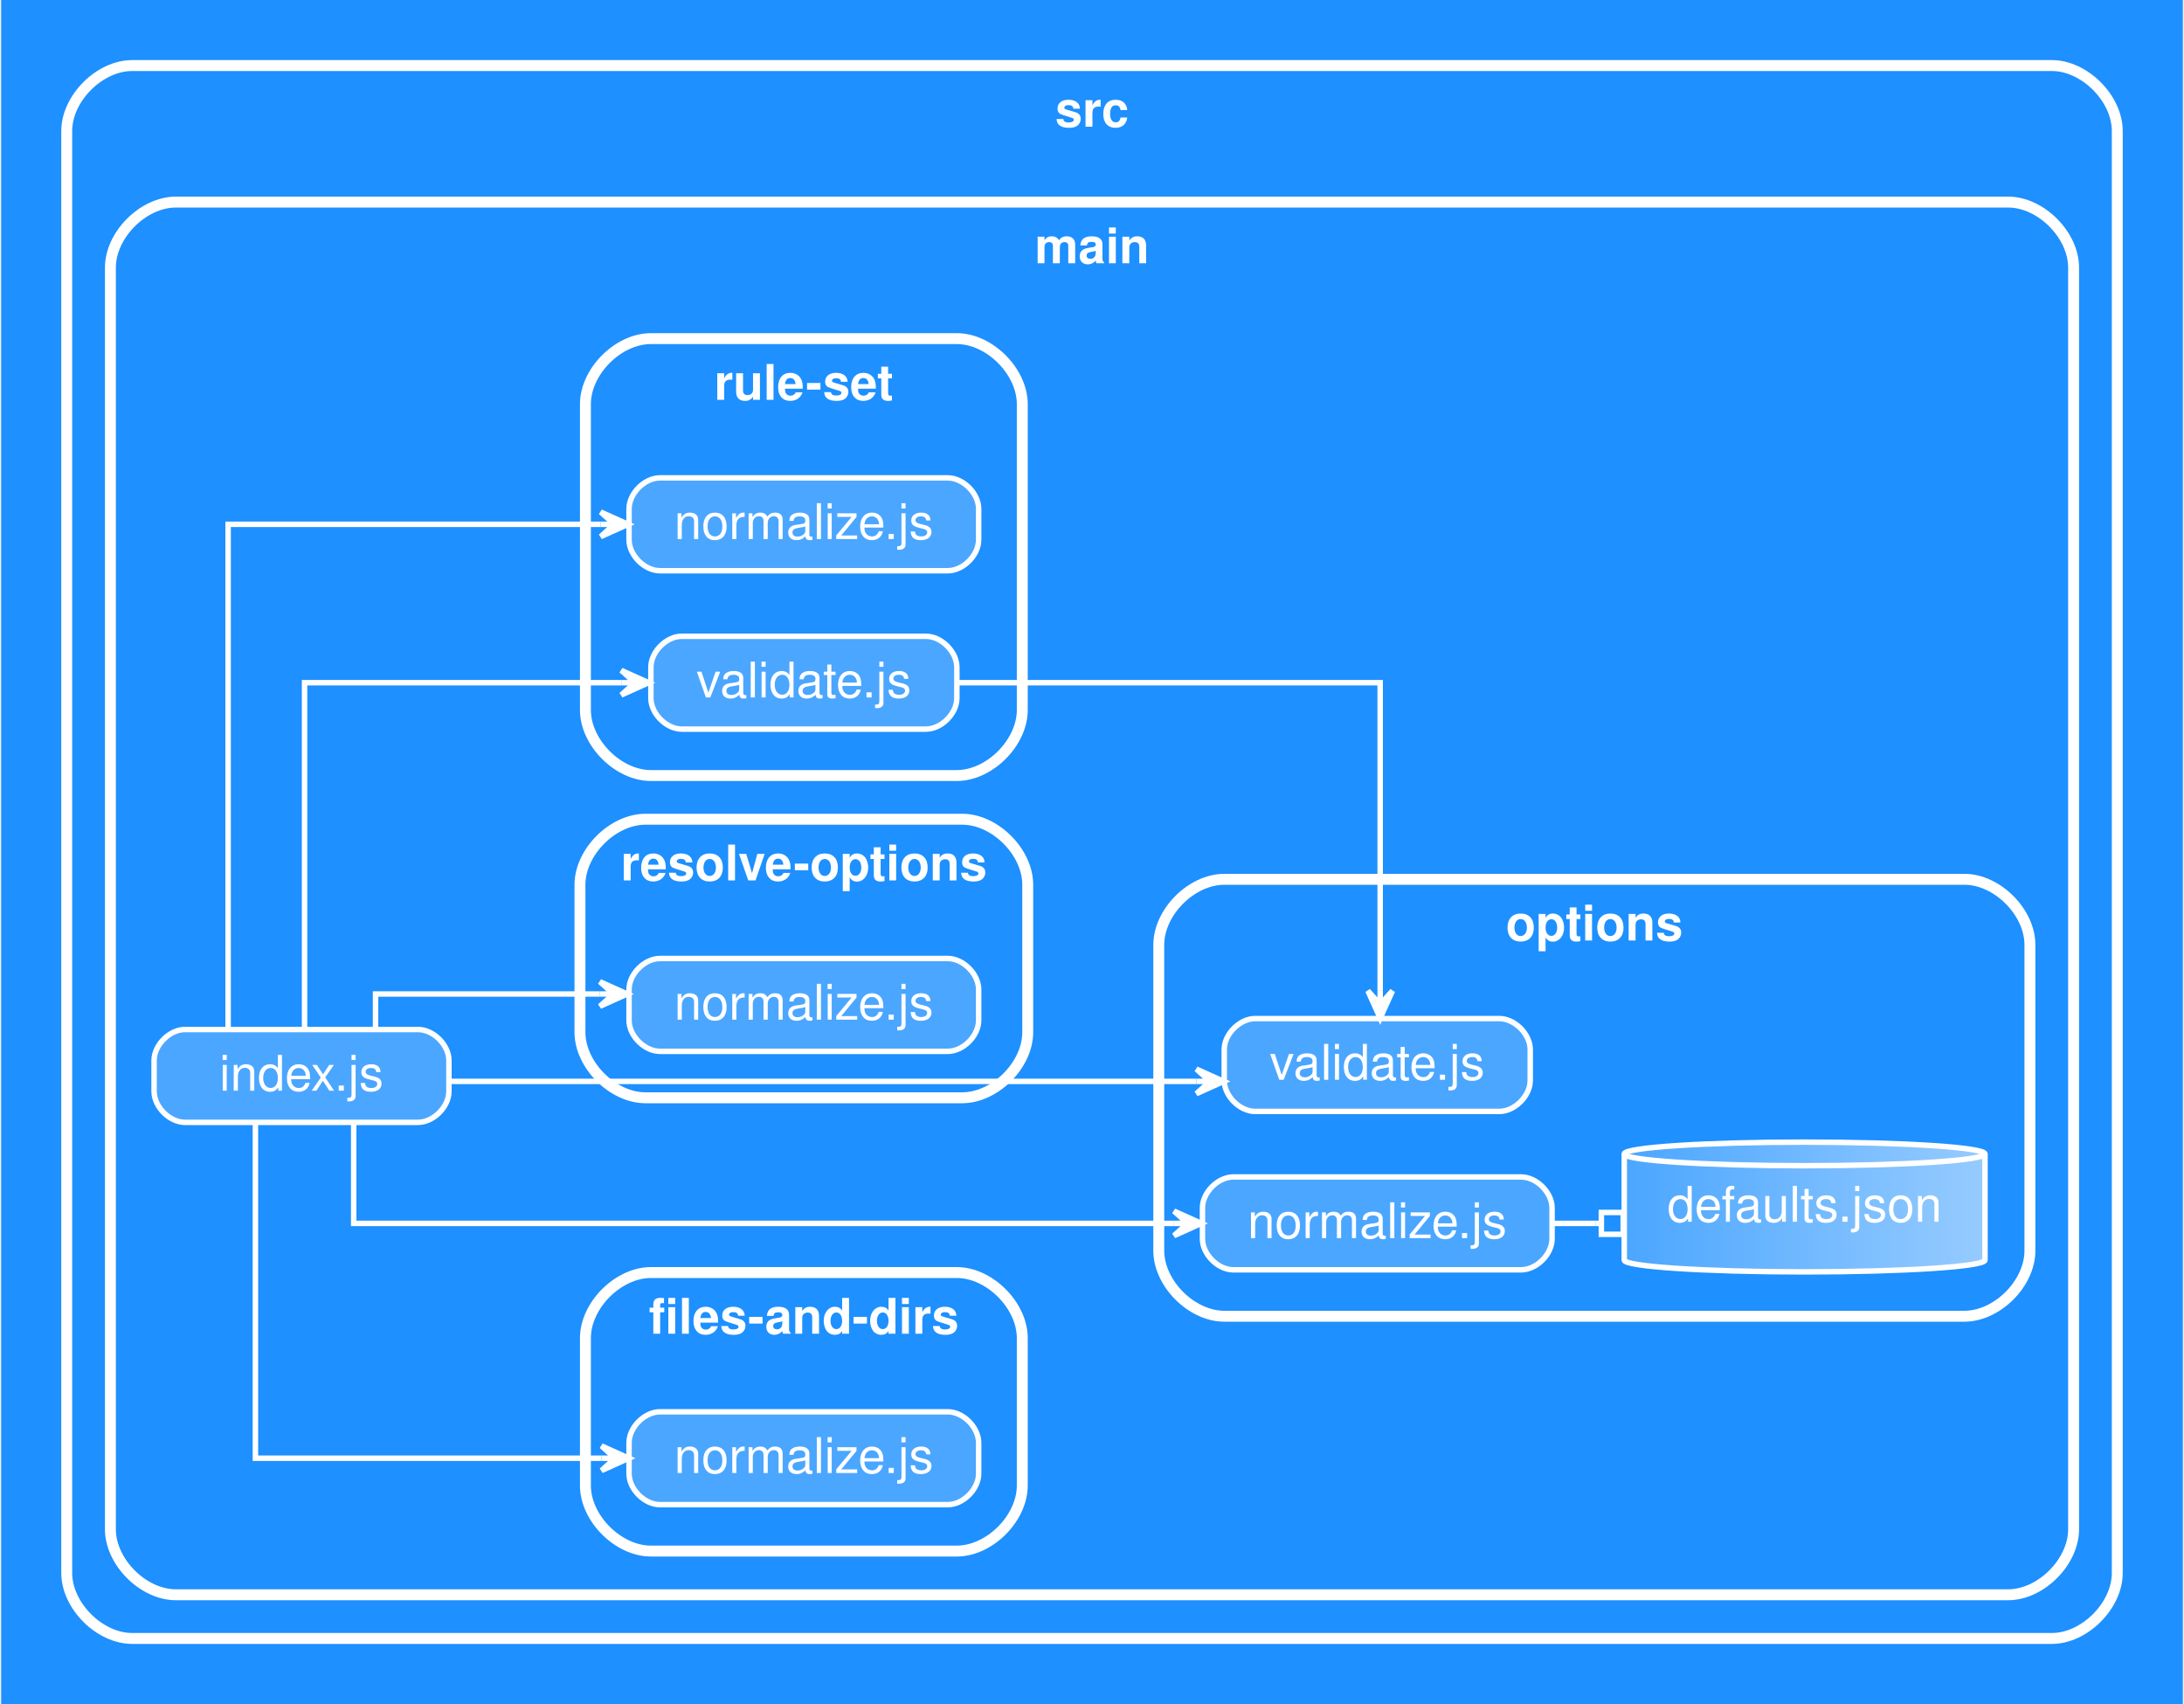
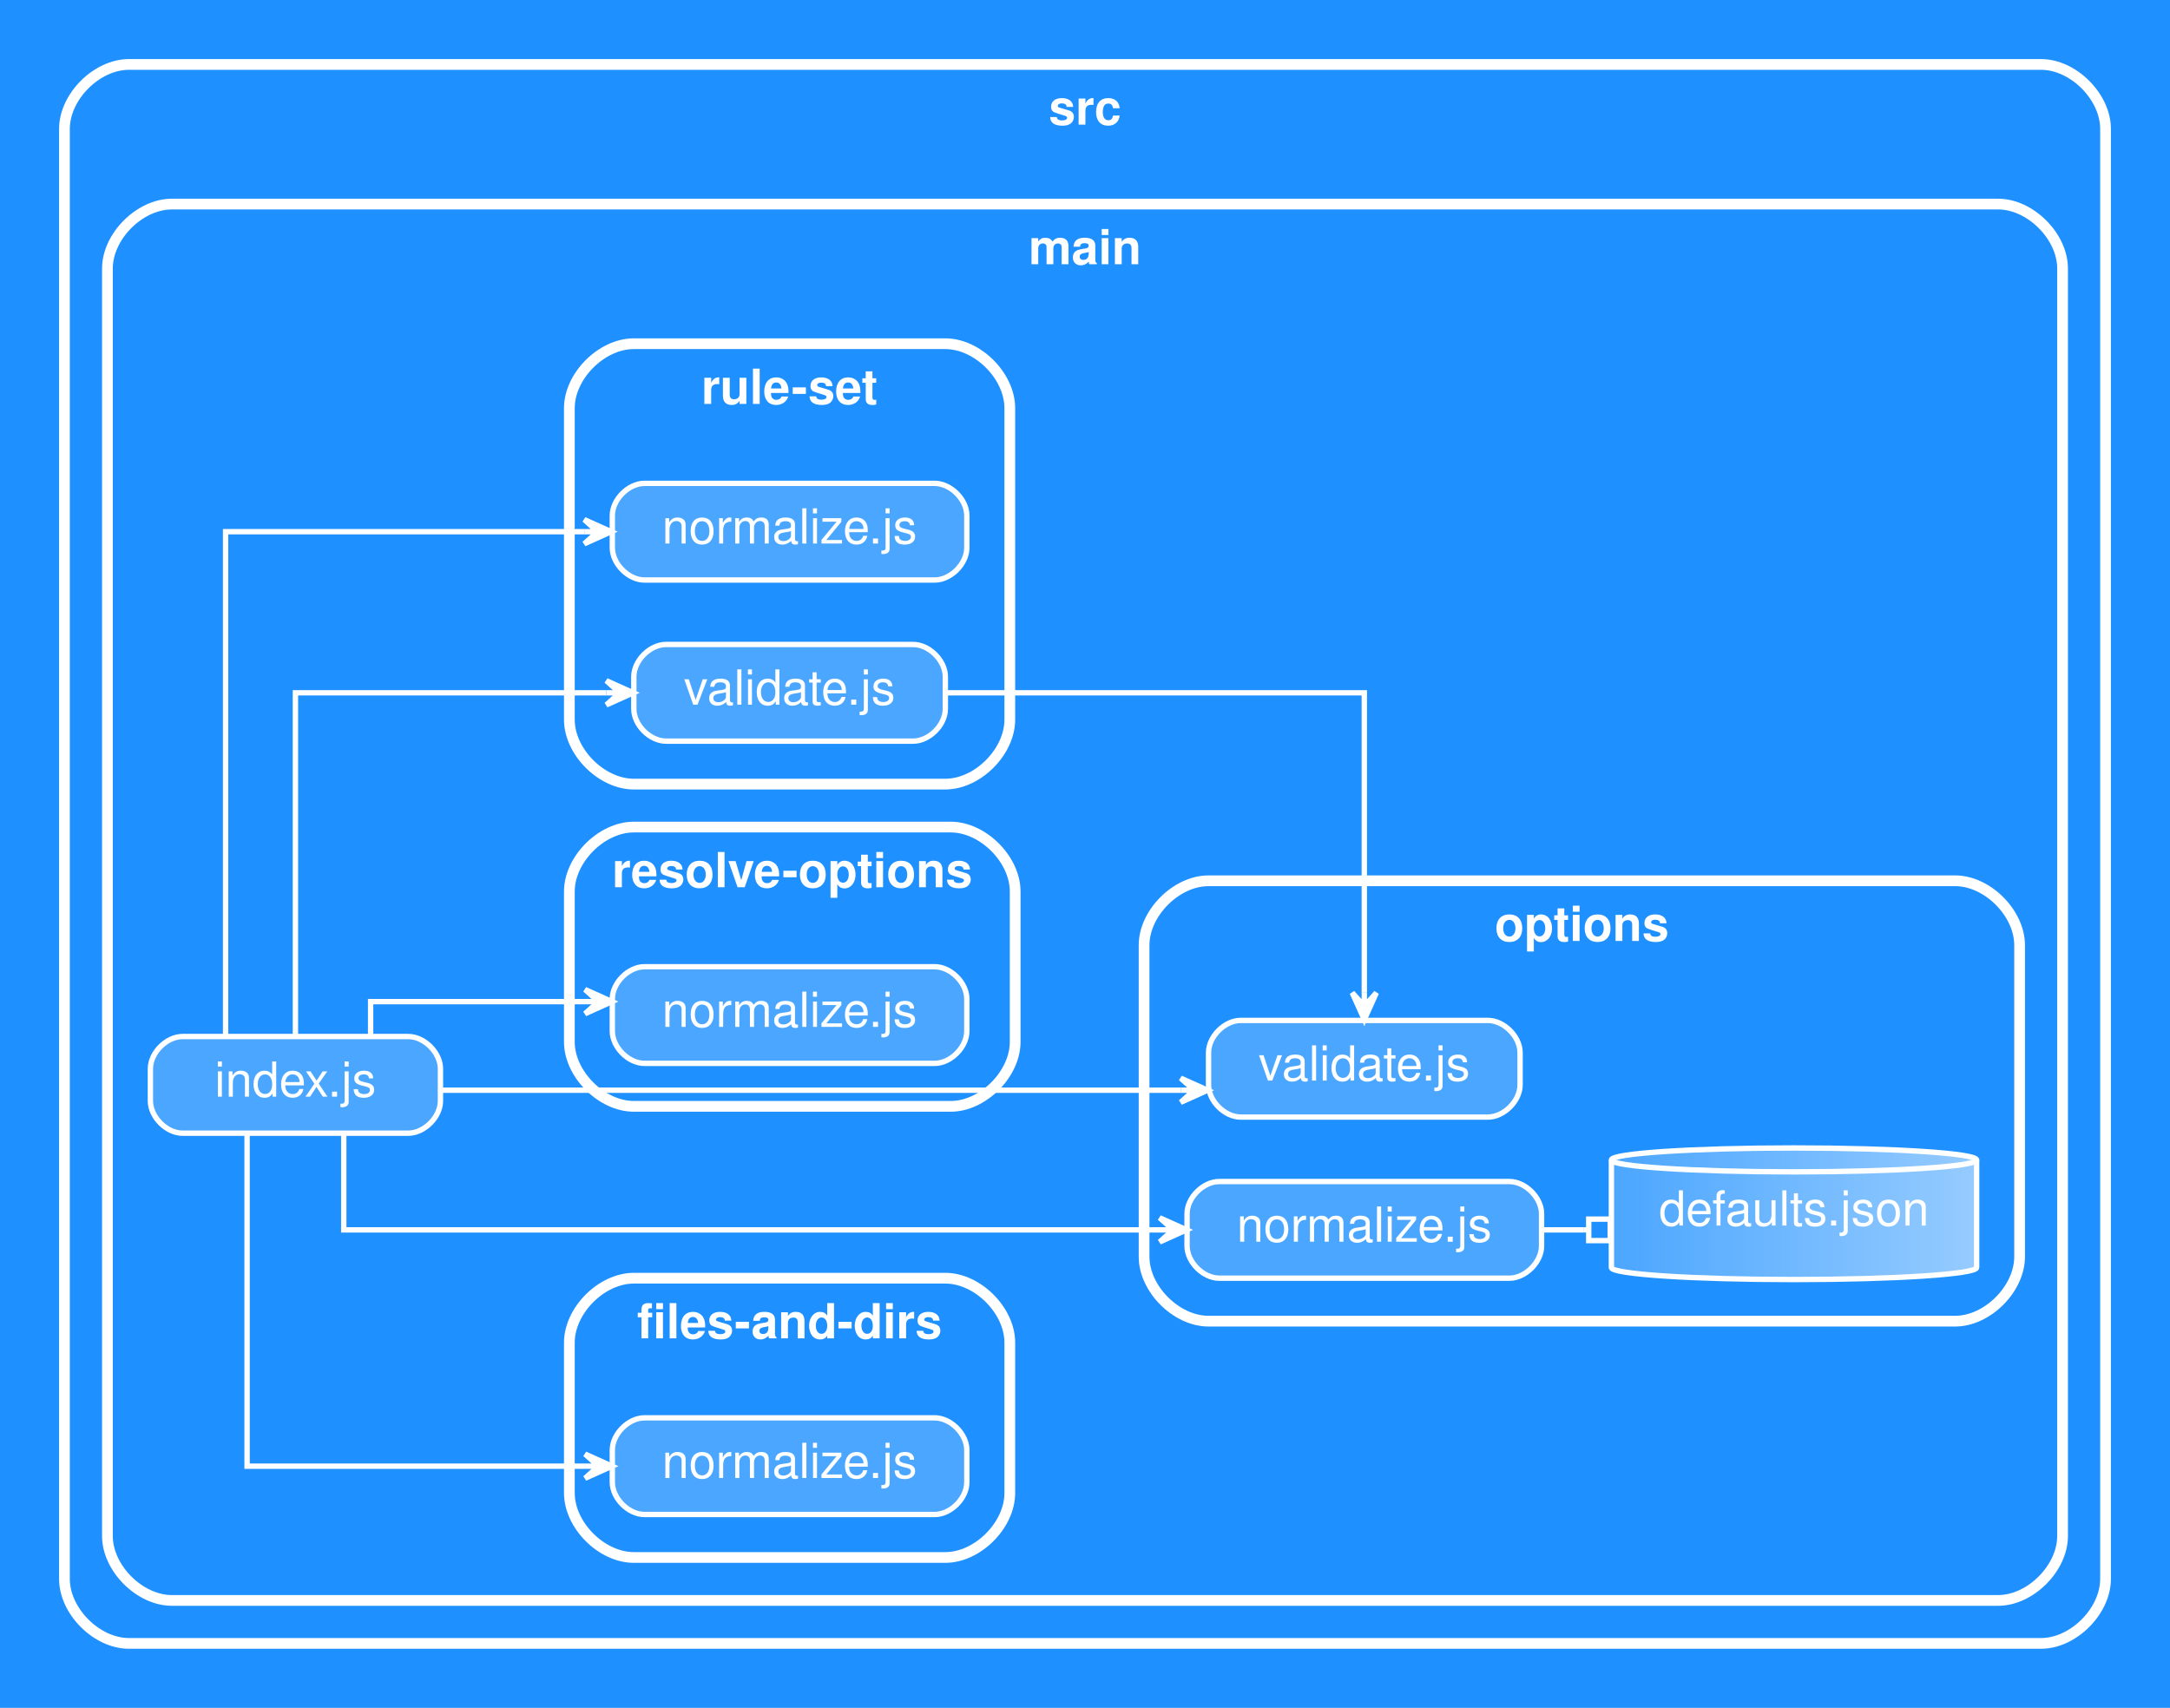
- <svg xmlns="http://www.w3.org/2000/svg" xmlns:xlink="http://www.w3.org/1999/xlink" width="400pt" height="312pt" viewBox="0.00 0.00 399.56 312.00">
-   <g id="graph0" class="graph" transform="scale(1 1) rotate(0) translate(4 308)">
-     <polygon fill="dodgerblue" stroke="transparent" points="-4,4 -4,-308 395.56,-308 395.56,4 -4,4" />
+ <svg xmlns="http://www.w3.org/2000/svg" xmlns:xlink="http://www.w3.org/1999/xlink" width="404pt" height="318pt" viewBox="0.00 0.00 404.00 318.00">
+   <g id="graph0" class="graph" transform="scale(1 1) rotate(0) translate(4 314)">
+     <polygon fill="dodgerblue" stroke="transparent" points="-4,4 -4,-314 400,-314 400,4 -4,4" />
    <g id="clust1" class="cluster">
-       <path fill="transparent" stroke="white" stroke-width="2" d="M20,-8C20,-8 371.56,-8 371.56,-8 377.56,-8 383.56,-14 383.56,-20 383.56,-20 383.56,-284 383.56,-284 383.56,-290 377.56,-296 371.56,-296 371.56,-296 20,-296 20,-296 14,-296 8,-290 8,-284 8,-284 8,-20 8,-20 8,-14 14,-8 20,-8" />
-       <text text-anchor="middle" x="195.78" y="-284.8" font-family="Helvetica,sans-Serif" font-weight="bold" font-size="9.00" fill="white">src</text>
+       <path fill="transparent" stroke="white" stroke-width="2" d="M20,-8C20,-8 376,-8 376,-8 382,-8 388,-14 388,-20 388,-20 388,-290 388,-290 388,-296 382,-302 376,-302 376,-302 20,-302 20,-302 14,-302 8,-296 8,-290 8,-290 8,-20 8,-20 8,-14 14,-8 20,-8" />
+       <text text-anchor="middle" x="198" y="-290.8" font-family="Helvetica,sans-Serif" font-weight="bold" font-size="9.00" fill="white">src</text>
    </g>
    <g id="clust2" class="cluster">
-       <path fill="transparent" stroke="white" stroke-width="2" d="M28,-16C28,-16 363.56,-16 363.56,-16 369.56,-16 375.56,-22 375.56,-28 375.56,-28 375.56,-259 375.56,-259 375.56,-265 369.56,-271 363.56,-271 363.56,-271 28,-271 28,-271 22,-271 16,-265 16,-259 16,-259 16,-28 16,-28 16,-22 22,-16 28,-16" />
-       <text text-anchor="middle" x="195.78" y="-259.8" font-family="Helvetica,sans-Serif" font-weight="bold" font-size="9.00" fill="white">main</text>
+       <path fill="transparent" stroke="white" stroke-width="2" d="M28,-16C28,-16 368,-16 368,-16 374,-16 380,-22 380,-28 380,-28 380,-264 380,-264 380,-270 374,-276 368,-276 368,-276 28,-276 28,-276 22,-276 16,-270 16,-264 16,-264 16,-28 16,-28 16,-22 22,-16 28,-16" />
+       <text text-anchor="middle" x="198" y="-264.8" font-family="Helvetica,sans-Serif" font-weight="bold" font-size="9.00" fill="white">main</text>
    </g>
    <g id="clust3" class="cluster">
-       <path fill="transparent" stroke="white" stroke-width="2" d="M115,-24C115,-24 171.01,-24 171.01,-24 177.01,-24 183.01,-30 183.01,-36 183.01,-36 183.01,-63 183.01,-63 183.01,-69 177.01,-75 171.01,-75 171.01,-75 115,-75 115,-75 109,-75 103,-69 103,-63 103,-63 103,-36 103,-36 103,-30 109,-24 115,-24" />
-       <text text-anchor="middle" x="143.01" y="-63.8" font-family="Helvetica,sans-Serif" font-weight="bold" font-size="9.00" fill="white">files-and-dirs</text>
+       <path fill="transparent" stroke="white" stroke-width="2" d="M114,-24C114,-24 172,-24 172,-24 178,-24 184,-30 184,-36 184,-36 184,-64 184,-64 184,-70 178,-76 172,-76 172,-76 114,-76 114,-76 108,-76 102,-70 102,-64 102,-64 102,-36 102,-36 102,-30 108,-24 114,-24" />
+       <text text-anchor="middle" x="143" y="-64.8" font-family="Helvetica,sans-Serif" font-weight="bold" font-size="9.00" fill="white">files-and-dirs</text>
    </g>
    <g id="clust4" class="cluster">
-       <path fill="transparent" stroke="white" stroke-width="2" d="M220.01,-67C220.01,-67 355.56,-67 355.56,-67 361.56,-67 367.56,-73 367.56,-79 367.56,-79 367.56,-135 367.56,-135 367.56,-141 361.56,-147 355.56,-147 355.56,-147 220.01,-147 220.01,-147 214.01,-147 208.01,-141 208.01,-135 208.01,-135 208.01,-79 208.01,-79 208.01,-73 214.01,-67 220.01,-67" />
-       <text text-anchor="middle" x="287.79" y="-135.8" font-family="Helvetica,sans-Serif" font-weight="bold" font-size="9.00" fill="white">options</text>
+       <path fill="transparent" stroke="white" stroke-width="2" d="M221,-68C221,-68 360,-68 360,-68 366,-68 372,-74 372,-80 372,-80 372,-138 372,-138 372,-144 366,-150 360,-150 360,-150 221,-150 221,-150 215,-150 209,-144 209,-138 209,-138 209,-80 209,-80 209,-74 215,-68 221,-68" />
+       <text text-anchor="middle" x="290.5" y="-138.8" font-family="Helvetica,sans-Serif" font-weight="bold" font-size="9.00" fill="white">options</text>
    </g>
    <g id="clust5" class="cluster">
-       <path fill="transparent" stroke="white" stroke-width="2" d="M114,-107C114,-107 172.01,-107 172.01,-107 178.01,-107 184.01,-113 184.01,-119 184.01,-119 184.01,-146 184.01,-146 184.01,-152 178.01,-158 172.01,-158 172.01,-158 114,-158 114,-158 108,-158 102,-152 102,-146 102,-146 102,-119 102,-119 102,-113 108,-107 114,-107" />
-       <text text-anchor="middle" x="143.01" y="-146.8" font-family="Helvetica,sans-Serif" font-weight="bold" font-size="9.00" fill="white">resolve-options</text>
+       <path fill="transparent" stroke="white" stroke-width="2" d="M114,-108C114,-108 173,-108 173,-108 179,-108 185,-114 185,-120 185,-120 185,-148 185,-148 185,-154 179,-160 173,-160 173,-160 114,-160 114,-160 108,-160 102,-154 102,-148 102,-148 102,-120 102,-120 102,-114 108,-108 114,-108" />
+       <text text-anchor="middle" x="143.5" y="-148.8" font-family="Helvetica,sans-Serif" font-weight="bold" font-size="9.00" fill="white">resolve-options</text>
    </g>
    <g id="clust6" class="cluster">
-       <path fill="transparent" stroke="white" stroke-width="2" d="M115,-166C115,-166 171.01,-166 171.01,-166 177.01,-166 183.01,-172 183.01,-178 183.01,-178 183.01,-234 183.01,-234 183.01,-240 177.01,-246 171.01,-246 171.01,-246 115,-246 115,-246 109,-246 103,-240 103,-234 103,-234 103,-178 103,-178 103,-172 109,-166 115,-166" />
-       <text text-anchor="middle" x="143.01" y="-234.8" font-family="Helvetica,sans-Serif" font-weight="bold" font-size="9.00" fill="white">rule-set</text>
+       <path fill="transparent" stroke="white" stroke-width="2" d="M114,-168C114,-168 172,-168 172,-168 178,-168 184,-174 184,-180 184,-180 184,-238 184,-238 184,-244 178,-250 172,-250 172,-250 114,-250 114,-250 108,-250 102,-244 102,-238 102,-238 102,-180 102,-180 102,-174 108,-168 114,-168" />
+       <text text-anchor="middle" x="143" y="-238.8" font-family="Helvetica,sans-Serif" font-weight="bold" font-size="9.00" fill="white">rule-set</text>
    </g>
    <g id="node1" class="node">
      <g id="a_node1">
        <a xlink:href="src/main/files-and-dirs/normalize.js" xlink:title="normalize.js">
-           <path fill="#ffffff" fill-opacity="0.2" stroke="white" d="M169.36,-49.5C169.36,-49.5 116.66,-49.5 116.66,-49.5 113.83,-49.5 110.99,-46.67 110.99,-43.83 110.99,-43.83 110.99,-38.17 110.99,-38.17 110.99,-35.33 113.83,-32.5 116.66,-32.5 116.66,-32.5 169.36,-32.5 169.36,-32.5 172.19,-32.5 175.02,-35.33 175.02,-38.17 175.02,-38.17 175.02,-43.83 175.02,-43.83 175.02,-46.67 172.19,-49.5 169.36,-49.5" />
-           <text text-anchor="middle" x="143.01" y="-38.3" font-family="Helvetica,sans-Serif" font-size="9.00" fill="white">normalize.js</text>
+           <path fill="#ffffff" fill-opacity="0.2" stroke="white" d="M170,-50C170,-50 116,-50 116,-50 113,-50 110,-47 110,-44 110,-44 110,-38 110,-38 110,-35 113,-32 116,-32 116,-32 170,-32 170,-32 173,-32 176,-35 176,-38 176,-38 176,-44 176,-44 176,-47 173,-50 170,-50" />
+           <text text-anchor="middle" x="143" y="-38.8" font-family="Helvetica,sans-Serif" font-size="9.00" fill="white">normalize.js</text>
        </a>
      </g>
    </g>
    <g id="node2" class="node">
      <g id="a_node2">
        <a xlink:href="src/main/index.js" xlink:title="index.js">
-           <path fill="#ffffff" fill-opacity="0.2" stroke="white" d="M72.33,-119.5C72.33,-119.5 29.67,-119.5 29.67,-119.5 26.83,-119.5 24,-116.67 24,-113.83 24,-113.83 24,-108.17 24,-108.17 24,-105.33 26.83,-102.5 29.67,-102.5 29.67,-102.5 72.33,-102.5 72.33,-102.5 75.17,-102.5 78,-105.33 78,-108.17 78,-108.17 78,-113.83 78,-113.83 78,-116.67 75.17,-119.5 72.33,-119.5" />
-           <text text-anchor="middle" x="51" y="-108.3" font-family="Helvetica,sans-Serif" font-size="9.00" fill="white">index.js</text>
+           <path fill="#ffffff" fill-opacity="0.2" stroke="white" d="M72,-121C72,-121 30,-121 30,-121 27,-121 24,-118 24,-115 24,-115 24,-109 24,-109 24,-106 27,-103 30,-103 30,-103 72,-103 72,-103 75,-103 78,-106 78,-109 78,-109 78,-115 78,-115 78,-118 75,-121 72,-121" />
+           <text text-anchor="middle" x="51" y="-109.8" font-family="Helvetica,sans-Serif" font-size="9.00" fill="white">index.js</text>
        </a>
      </g>
    </g>
    <g id="edge1" class="edge">
-       <path fill="none" stroke="white" d="M42.56,-102.42C42.56,-83.72 42.56,-41 42.56,-41 42.56,-41 105.95,-41 105.95,-41" />
-       <polygon fill="white" stroke="white" points="110.95,-41 105.95,-43.25 108.45,-41 105.95,-41 105.95,-41 105.95,-41 108.45,-41 105.95,-38.75 110.95,-41 110.95,-41" />
+       <path fill="none" stroke="white" d="M42,-102.72C42,-83.47 42,-41 42,-41 42,-41 104.93,-41 104.93,-41" />
+       <polygon fill="white" stroke="white" points="109.93,-41 104.93,-43.25 107.43,-41 104.93,-41 104.93,-41 104.93,-41 107.43,-41 104.93,-38.75 109.93,-41 109.93,-41" />
    </g>
    <g id="node3" class="node">
      <g id="a_node3">
        <a xlink:href="src/main/options/normalize.js" xlink:title="normalize.js">
-           <path fill="#ffffff" fill-opacity="0.2" stroke="white" d="M274.37,-92.5C274.37,-92.5 221.67,-92.5 221.67,-92.5 218.84,-92.5 216.01,-89.67 216.01,-86.83 216.01,-86.83 216.01,-81.17 216.01,-81.17 216.01,-78.33 218.84,-75.5 221.67,-75.5 221.67,-75.5 274.37,-75.5 274.37,-75.5 277.2,-75.5 280.04,-78.33 280.04,-81.17 280.04,-81.17 280.04,-86.83 280.04,-86.83 280.04,-89.67 277.2,-92.5 274.37,-92.5" />
-           <text text-anchor="middle" x="248.02" y="-81.3" font-family="Helvetica,sans-Serif" font-size="9.00" fill="white">normalize.js</text>
+           <path fill="#ffffff" fill-opacity="0.2" stroke="white" d="M277,-94C277,-94 223,-94 223,-94 220,-94 217,-91 217,-88 217,-88 217,-82 217,-82 217,-79 220,-76 223,-76 223,-76 277,-76 277,-76 280,-76 283,-79 283,-82 283,-82 283,-88 283,-88 283,-91 280,-94 277,-94" />
+           <text text-anchor="middle" x="250" y="-82.8" font-family="Helvetica,sans-Serif" font-size="9.00" fill="white">normalize.js</text>
        </a>
      </g>
    </g>
    <g id="edge2" class="edge">
-       <path fill="none" stroke="white" d="M60.56,-102.46C60.56,-94.55 60.56,-84 60.56,-84 60.56,-84 210.8,-84 210.8,-84" />
-       <polygon fill="white" stroke="white" points="215.8,-84 210.8,-86.25 213.3,-84 210.8,-84 210.8,-84 210.8,-84 213.3,-84 210.8,-81.75 215.8,-84 215.8,-84" />
+       <path fill="none" stroke="white" d="M60,-102.86C60,-95.03 60,-85 60,-85 60,-85 211.9,-85 211.9,-85" />
+       <polygon fill="white" stroke="white" points="216.9,-85 211.9,-87.25 214.4,-85 211.9,-85 211.9,-85 211.9,-85 214.4,-85 211.9,-82.75 216.9,-85 216.9,-85" />
    </g>
    <g id="node4" class="node">
      <g id="a_node4">
        <a xlink:href="src/main/options/validate.js" xlink:title="validate.js">
-           <path fill="#ffffff" fill-opacity="0.2" stroke="white" d="M270.38,-121.5C270.38,-121.5 225.67,-121.5 225.67,-121.5 222.83,-121.5 220,-118.67 220,-115.83 220,-115.83 220,-110.17 220,-110.17 220,-107.33 222.83,-104.5 225.67,-104.5 225.67,-104.5 270.38,-104.5 270.38,-104.5 273.21,-104.5 276.04,-107.33 276.04,-110.17 276.04,-110.17 276.04,-115.83 276.04,-115.83 276.04,-118.67 273.21,-121.5 270.38,-121.5" />
-           <text text-anchor="middle" x="248.02" y="-110.3" font-family="Helvetica,sans-Serif" font-size="9.00" fill="white">validate.js</text>
+           <path fill="#ffffff" fill-opacity="0.2" stroke="white" d="M273,-124C273,-124 227,-124 227,-124 224,-124 221,-121 221,-118 221,-118 221,-112 221,-112 221,-109 224,-106 227,-106 227,-106 273,-106 273,-106 276,-106 279,-109 279,-112 279,-112 279,-118 279,-118 279,-121 276,-124 273,-124" />
+           <text text-anchor="middle" x="250" y="-112.8" font-family="Helvetica,sans-Serif" font-size="9.00" fill="white">validate.js</text>
        </a>
      </g>
    </g>
    <g id="edge3" class="edge">
-       <path fill="none" stroke="white" d="M78.4,-110C78.4,-110 214.9,-110 214.9,-110" />
-       <polygon fill="white" stroke="white" points="219.9,-110 214.9,-112.25 217.4,-110 214.9,-110 214.9,-110 214.9,-110 217.4,-110 214.9,-107.75 219.9,-110 219.9,-110" />
+       <path fill="none" stroke="white" d="M78.25,-111C78.25,-111 215.82,-111 215.82,-111" />
+       <polygon fill="white" stroke="white" points="220.82,-111 215.82,-113.25 218.32,-111 215.82,-111 215.82,-111 215.82,-111 218.32,-111 215.82,-108.75 220.82,-111 220.82,-111" />
    </g>
    <g id="node5" class="node">
      <g id="a_node5">
        <a xlink:href="src/main/resolve-options/normalize.js" xlink:title="normalize.js">
-           <path fill="#ffffff" fill-opacity="0.2" stroke="white" d="M169.36,-132.5C169.36,-132.5 116.66,-132.5 116.66,-132.5 113.83,-132.5 110.99,-129.67 110.99,-126.83 110.99,-126.83 110.99,-121.17 110.99,-121.17 110.99,-118.33 113.83,-115.5 116.66,-115.5 116.66,-115.5 169.36,-115.5 169.36,-115.5 172.19,-115.5 175.02,-118.33 175.02,-121.17 175.02,-121.17 175.02,-126.83 175.02,-126.83 175.02,-129.67 172.19,-132.5 169.36,-132.5" />
-           <text text-anchor="middle" x="143.01" y="-121.3" font-family="Helvetica,sans-Serif" font-size="9.00" fill="white">normalize.js</text>
+           <path fill="#ffffff" fill-opacity="0.2" stroke="white" d="M170,-134C170,-134 116,-134 116,-134 113,-134 110,-131 110,-128 110,-128 110,-122 110,-122 110,-119 113,-116 116,-116 116,-116 170,-116 170,-116 173,-116 176,-119 176,-122 176,-122 176,-128 176,-128 176,-131 173,-134 170,-134" />
+           <text text-anchor="middle" x="143" y="-122.8" font-family="Helvetica,sans-Serif" font-size="9.00" fill="white">normalize.js</text>
        </a>
      </g>
    </g>
    <g id="edge4" class="edge">
-       <path fill="none" stroke="white" d="M64.56,-119.55C64.56,-122.92 64.56,-126 64.56,-126 64.56,-126 105.65,-126 105.65,-126" />
-       <polygon fill="white" stroke="white" points="110.65,-126 105.65,-128.25 108.15,-126 105.65,-126 105.65,-126 105.65,-126 108.15,-126 105.65,-123.75 110.65,-126 110.65,-126" />
+       <path fill="none" stroke="white" d="M65,-121.2C65,-124.53 65,-127.5 65,-127.5 65,-127.5 104.92,-127.5 104.92,-127.5" />
+       <polygon fill="white" stroke="white" points="109.92,-127.5 104.92,-129.75 107.42,-127.5 104.92,-127.5 104.92,-127.5 104.92,-127.5 107.42,-127.5 104.92,-125.25 109.92,-127.5 109.92,-127.5" />
    </g>
    <g id="node6" class="node">
      <g id="a_node6">
        <a xlink:href="src/main/rule-set/normalize.js" xlink:title="normalize.js">
-           <path fill="#ffffff" fill-opacity="0.2" stroke="white" d="M169.36,-220.5C169.36,-220.5 116.66,-220.5 116.66,-220.5 113.83,-220.5 110.99,-217.67 110.99,-214.83 110.99,-214.83 110.99,-209.17 110.99,-209.17 110.99,-206.33 113.83,-203.5 116.66,-203.5 116.66,-203.5 169.36,-203.5 169.36,-203.5 172.19,-203.5 175.02,-206.33 175.02,-209.17 175.02,-209.17 175.02,-214.83 175.02,-214.83 175.02,-217.67 172.19,-220.5 169.36,-220.5" />
-           <text text-anchor="middle" x="143.01" y="-209.3" font-family="Helvetica,sans-Serif" font-size="9.00" fill="white">normalize.js</text>
+           <path fill="#ffffff" fill-opacity="0.2" stroke="white" d="M170,-224C170,-224 116,-224 116,-224 113,-224 110,-221 110,-218 110,-218 110,-212 110,-212 110,-209 113,-206 116,-206 116,-206 170,-206 170,-206 173,-206 176,-209 176,-212 176,-212 176,-218 176,-218 176,-221 173,-224 170,-224" />
+           <text text-anchor="middle" x="143" y="-212.8" font-family="Helvetica,sans-Serif" font-size="9.00" fill="white">normalize.js</text>
        </a>
      </g>
    </g>
    <g id="edge5" class="edge">
-       <path fill="none" stroke="white" d="M37.56,-119.61C37.56,-144.04 37.56,-212 37.56,-212 37.56,-212 105.8,-212 105.8,-212" />
-       <polygon fill="white" stroke="white" points="110.8,-212 105.8,-214.25 108.3,-212 105.8,-212 105.8,-212 105.8,-212 108.3,-212 105.8,-209.75 110.8,-212 110.8,-212" />
+       <path fill="none" stroke="white" d="M38,-121.14C38,-146.35 38,-215 38,-215 38,-215 104.78,-215 104.78,-215" />
+       <polygon fill="white" stroke="white" points="109.78,-215 104.78,-217.25 107.28,-215 104.78,-215 104.78,-215 104.78,-215 107.28,-215 104.78,-212.75 109.78,-215 109.78,-215" />
    </g>
    <g id="node7" class="node">
      <g id="a_node7">
        <a xlink:href="src/main/rule-set/validate.js" xlink:title="validate.js">
-           <path fill="#ffffff" fill-opacity="0.2" stroke="white" d="M165.36,-191.5C165.36,-191.5 120.65,-191.5 120.65,-191.5 117.82,-191.5 114.99,-188.67 114.99,-185.83 114.99,-185.83 114.99,-180.17 114.99,-180.17 114.99,-177.33 117.82,-174.5 120.65,-174.5 120.65,-174.5 165.36,-174.5 165.36,-174.5 168.19,-174.5 171.03,-177.33 171.03,-180.17 171.03,-180.17 171.03,-185.83 171.03,-185.83 171.03,-188.67 168.19,-191.5 165.36,-191.5" />
-           <text text-anchor="middle" x="143.01" y="-180.3" font-family="Helvetica,sans-Serif" font-size="9.00" fill="white">validate.js</text>
+           <path fill="#ffffff" fill-opacity="0.2" stroke="white" d="M166,-194C166,-194 120,-194 120,-194 117,-194 114,-191 114,-188 114,-188 114,-182 114,-182 114,-179 117,-176 120,-176 120,-176 166,-176 166,-176 169,-176 172,-179 172,-182 172,-182 172,-188 172,-188 172,-191 169,-194 166,-194" />
+           <text text-anchor="middle" x="143" y="-182.8" font-family="Helvetica,sans-Serif" font-size="9.00" fill="white">validate.js</text>
        </a>
      </g>
    </g>
    <g id="edge6" class="edge">
-       <path fill="none" stroke="white" d="M51.56,-119.54C51.56,-138.61 51.56,-183 51.56,-183 51.56,-183 109.57,-183 109.57,-183" />
-       <polygon fill="white" stroke="white" points="114.57,-183 109.57,-185.25 112.07,-183 109.57,-183 109.57,-183 109.57,-183 112.07,-183 109.57,-180.75 114.57,-183 114.57,-183" />
+       <path fill="none" stroke="white" d="M51,-121.25C51,-140.89 51,-185 51,-185 51,-185 108.89,-185 108.89,-185" />
+       <polygon fill="white" stroke="white" points="113.89,-185 108.89,-187.25 111.39,-185 108.89,-185 108.89,-185 108.89,-185 111.39,-185 108.89,-182.75 113.89,-185 113.89,-185" />
    </g>
    <g id="node8" class="node">
      <g id="a_node8">
        <a xlink:href="src/main/options/defaults.json" xlink:title="defaults.json">
          <defs>
-             <linearGradient id="l_0" gradientUnits="userSpaceOnUse" x1="293.26" y1="-87" x2="359.33" y2="-87">
+             <linearGradient id="l_0" gradientUnits="userSpaceOnUse" x1="296" y1="-88" x2="364" y2="-88">
              <stop offset="0" style="stop-color:#ffffff;stop-opacity:0.2;" />
              <stop offset="1" style="stop-color:#ffffff;stop-opacity:0.533;" />
            </linearGradient>
          </defs>
-           <path fill="url(#l_0)" stroke="white" d="M359.33,-96.72C359.33,-97.91 344.52,-98.88 326.3,-98.88 308.07,-98.88 293.26,-97.91 293.26,-96.72 293.26,-96.72 293.26,-77.28 293.26,-77.28 293.26,-76.09 308.07,-75.12 326.3,-75.12 344.52,-75.12 359.33,-76.09 359.33,-77.28 359.33,-77.28 359.33,-96.72 359.33,-96.72" />
-           <path fill="none" stroke="white" d="M359.33,-96.72C359.33,-95.53 344.52,-94.56 326.3,-94.56 308.07,-94.56 293.26,-95.53 293.26,-96.72" />
-           <text text-anchor="middle" x="326.3" y="-84.3" font-family="Helvetica,sans-Serif" font-size="9.00" fill="white">defaults.json</text>
+           <path fill="url(#l_0)" stroke="white" d="M364,-98.02C364,-99.25 348.76,-100.25 330,-100.25 311.24,-100.25 296,-99.25 296,-98.02 296,-98.02 296,-77.98 296,-77.98 296,-76.75 311.24,-75.75 330,-75.75 348.76,-75.75 364,-76.75 364,-77.98 364,-77.98 364,-98.02 364,-98.02" />
+           <path fill="none" stroke="white" d="M364,-98.02C364,-96.79 348.76,-95.8 330,-95.8 311.24,-95.8 296,-96.79 296,-98.02" />
+           <text text-anchor="middle" x="330" y="-85.8" font-family="Helvetica,sans-Serif" font-size="9.00" fill="white">defaults.json</text>
        </a>
      </g>
    </g>
    <g id="edge7" class="edge">
-       <path fill="none" stroke="white" d="M280.31,-84C280.31,-84 288.07,-84 288.07,-84" />
-       <polygon fill="none" stroke="white" points="293.07,-82 293.07,-86 289.07,-86 289.07,-82 293.07,-82" />
-       <polyline fill="none" stroke="white" points="289.07,-84 288.07,-84 " />
+       <path fill="none" stroke="white" d="M283,-85C283,-85 290.78,-85 290.78,-85" />
+       <polygon fill="none" stroke="white" points="295.78,-83 295.78,-87 291.78,-87 291.78,-83 295.78,-83" />
+       <polyline fill="none" stroke="white" points="291.78,-85 290.78,-85 " />
    </g>
    <g id="edge8" class="edge">
-       <path fill="none" stroke="white" d="M171.29,-183C202.56,-183 248.56,-183 248.56,-183 248.56,-183 248.56,-126.58 248.56,-126.58" />
-       <polygon fill="white" stroke="white" points="248.56,-121.58 250.81,-126.58 248.56,-124.08 248.56,-126.58 248.56,-126.58 248.56,-126.58 248.56,-124.08 246.31,-126.58 248.56,-121.58 248.56,-121.58" />
+       <path fill="none" stroke="white" d="M172.24,-185C203.92,-185 250,-185 250,-185 250,-185 250,-129.15 250,-129.15" />
+       <polygon fill="white" stroke="white" points="250,-124.15 252.25,-129.15 250,-126.65 250,-129.15 250,-129.15 250,-129.15 250,-126.65 247.75,-129.15 250,-124.15 250,-124.15" />
    </g>
  </g>
</svg>
